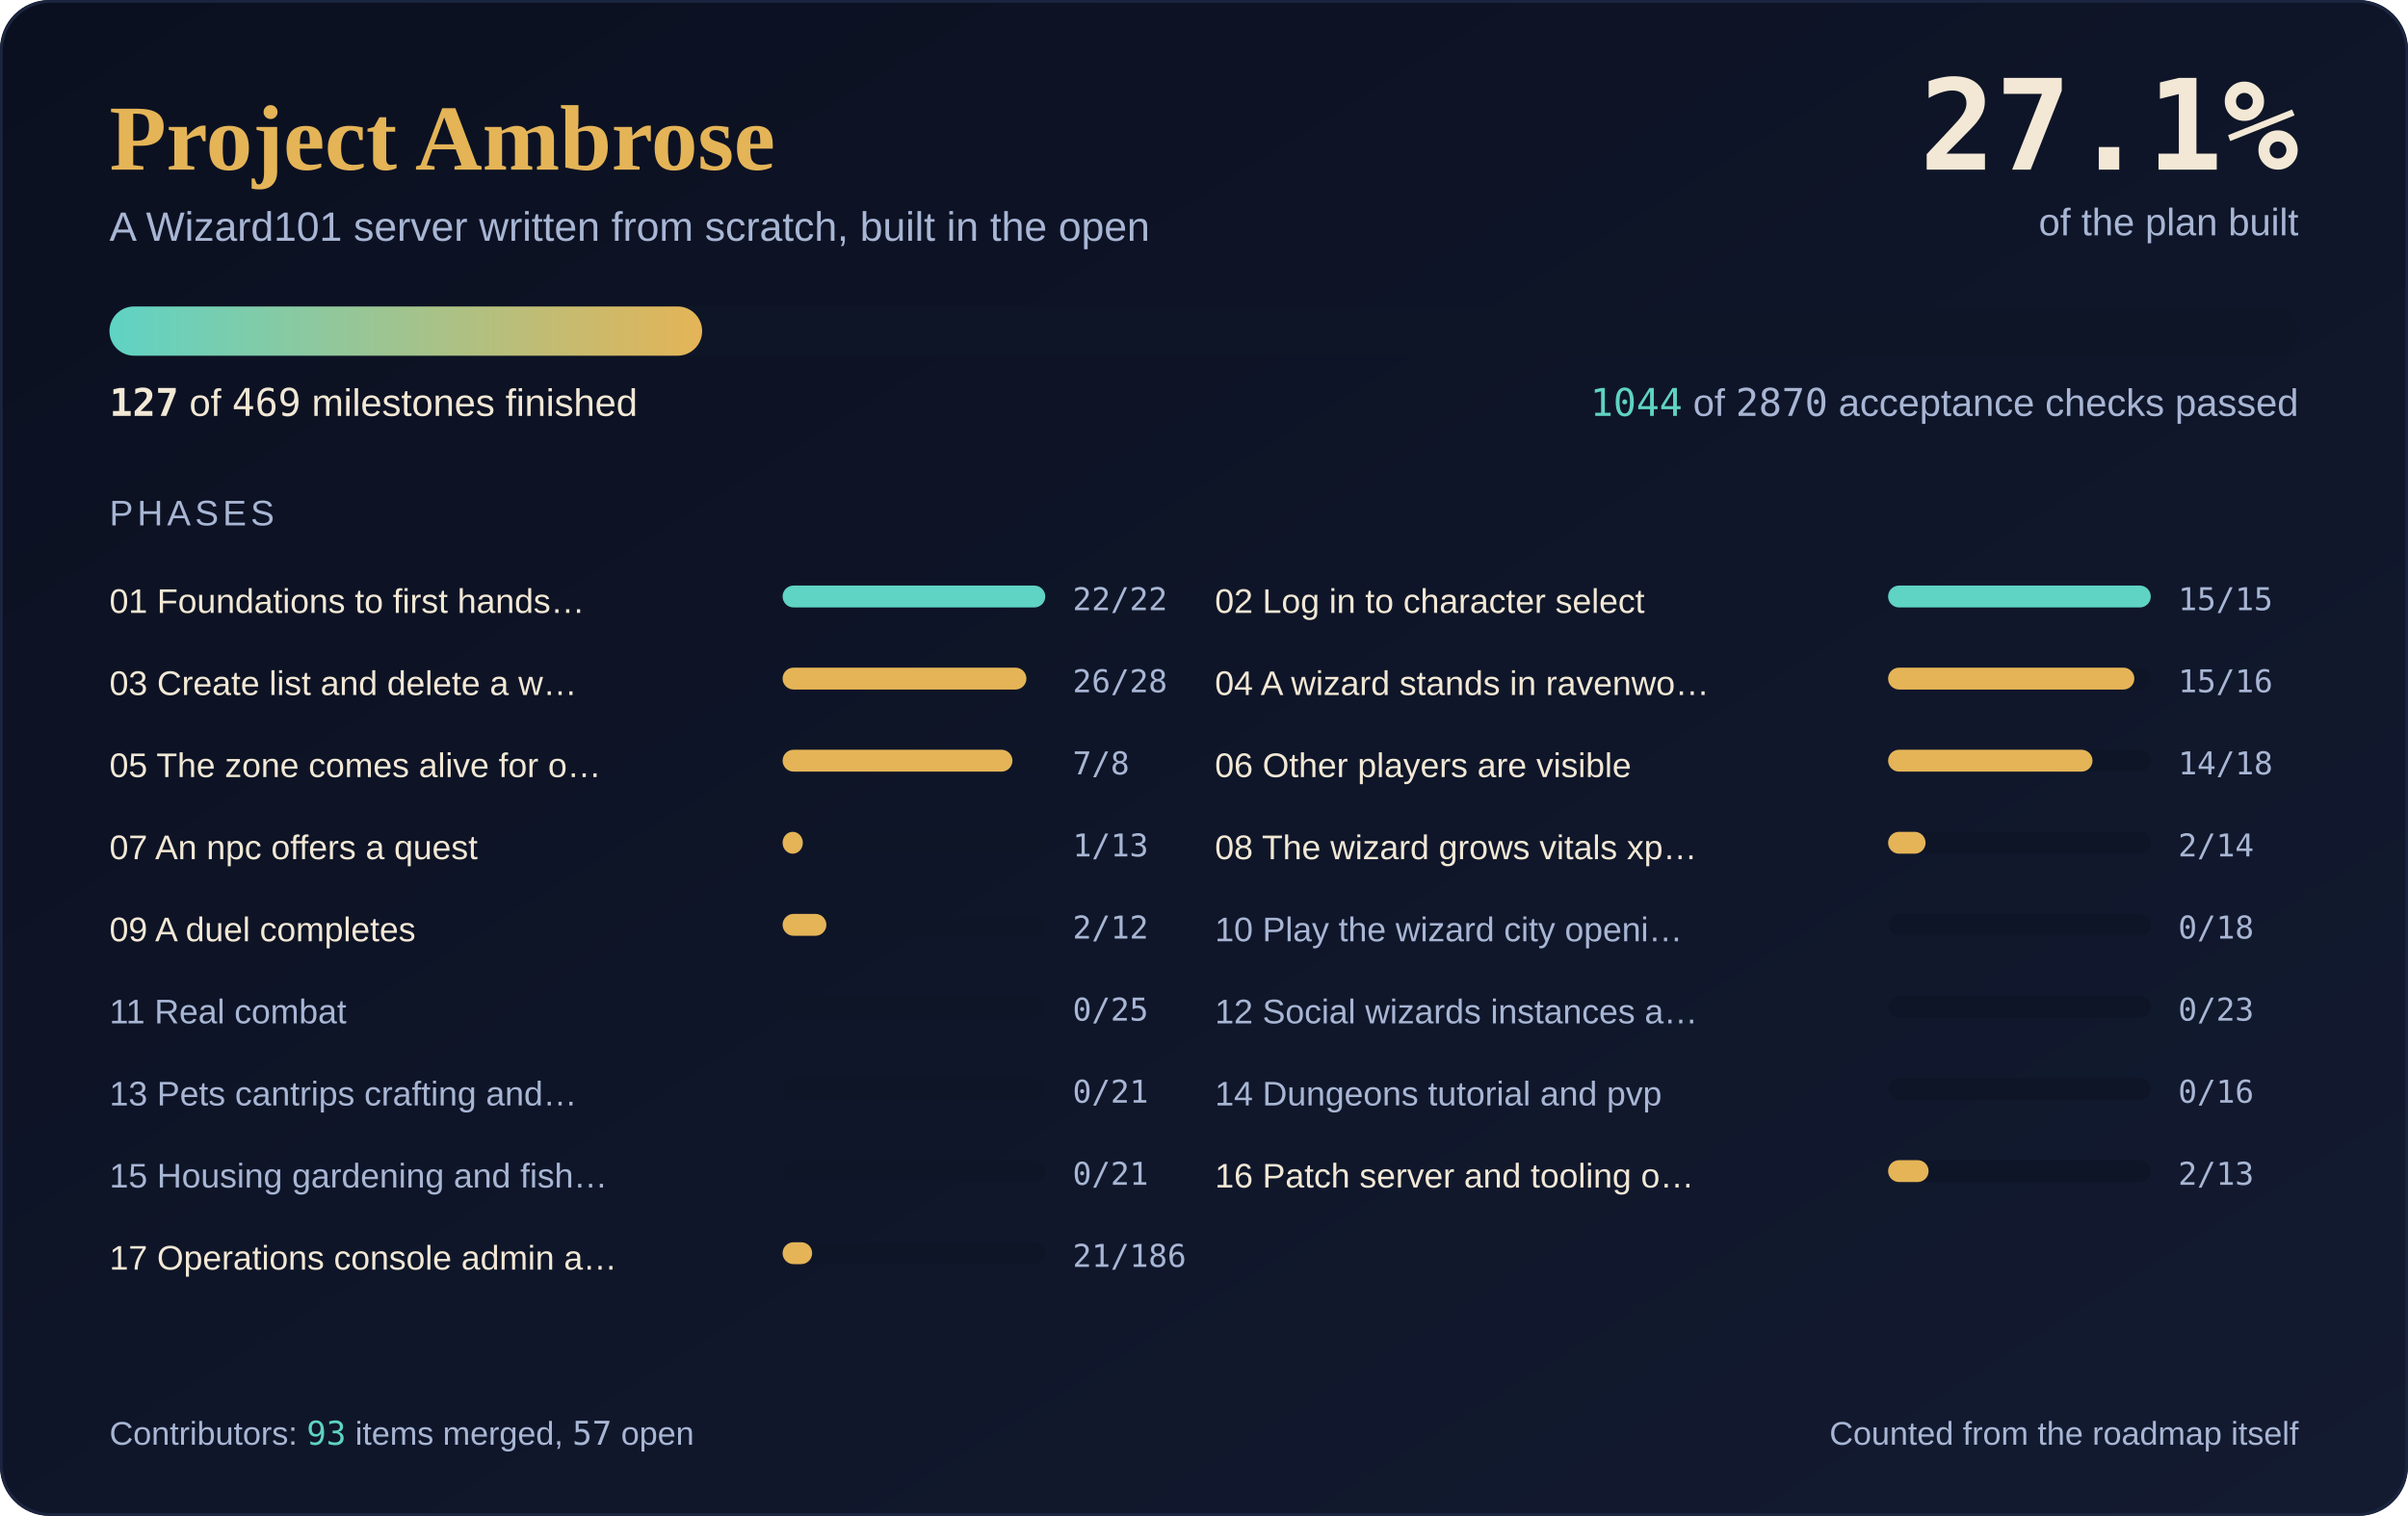
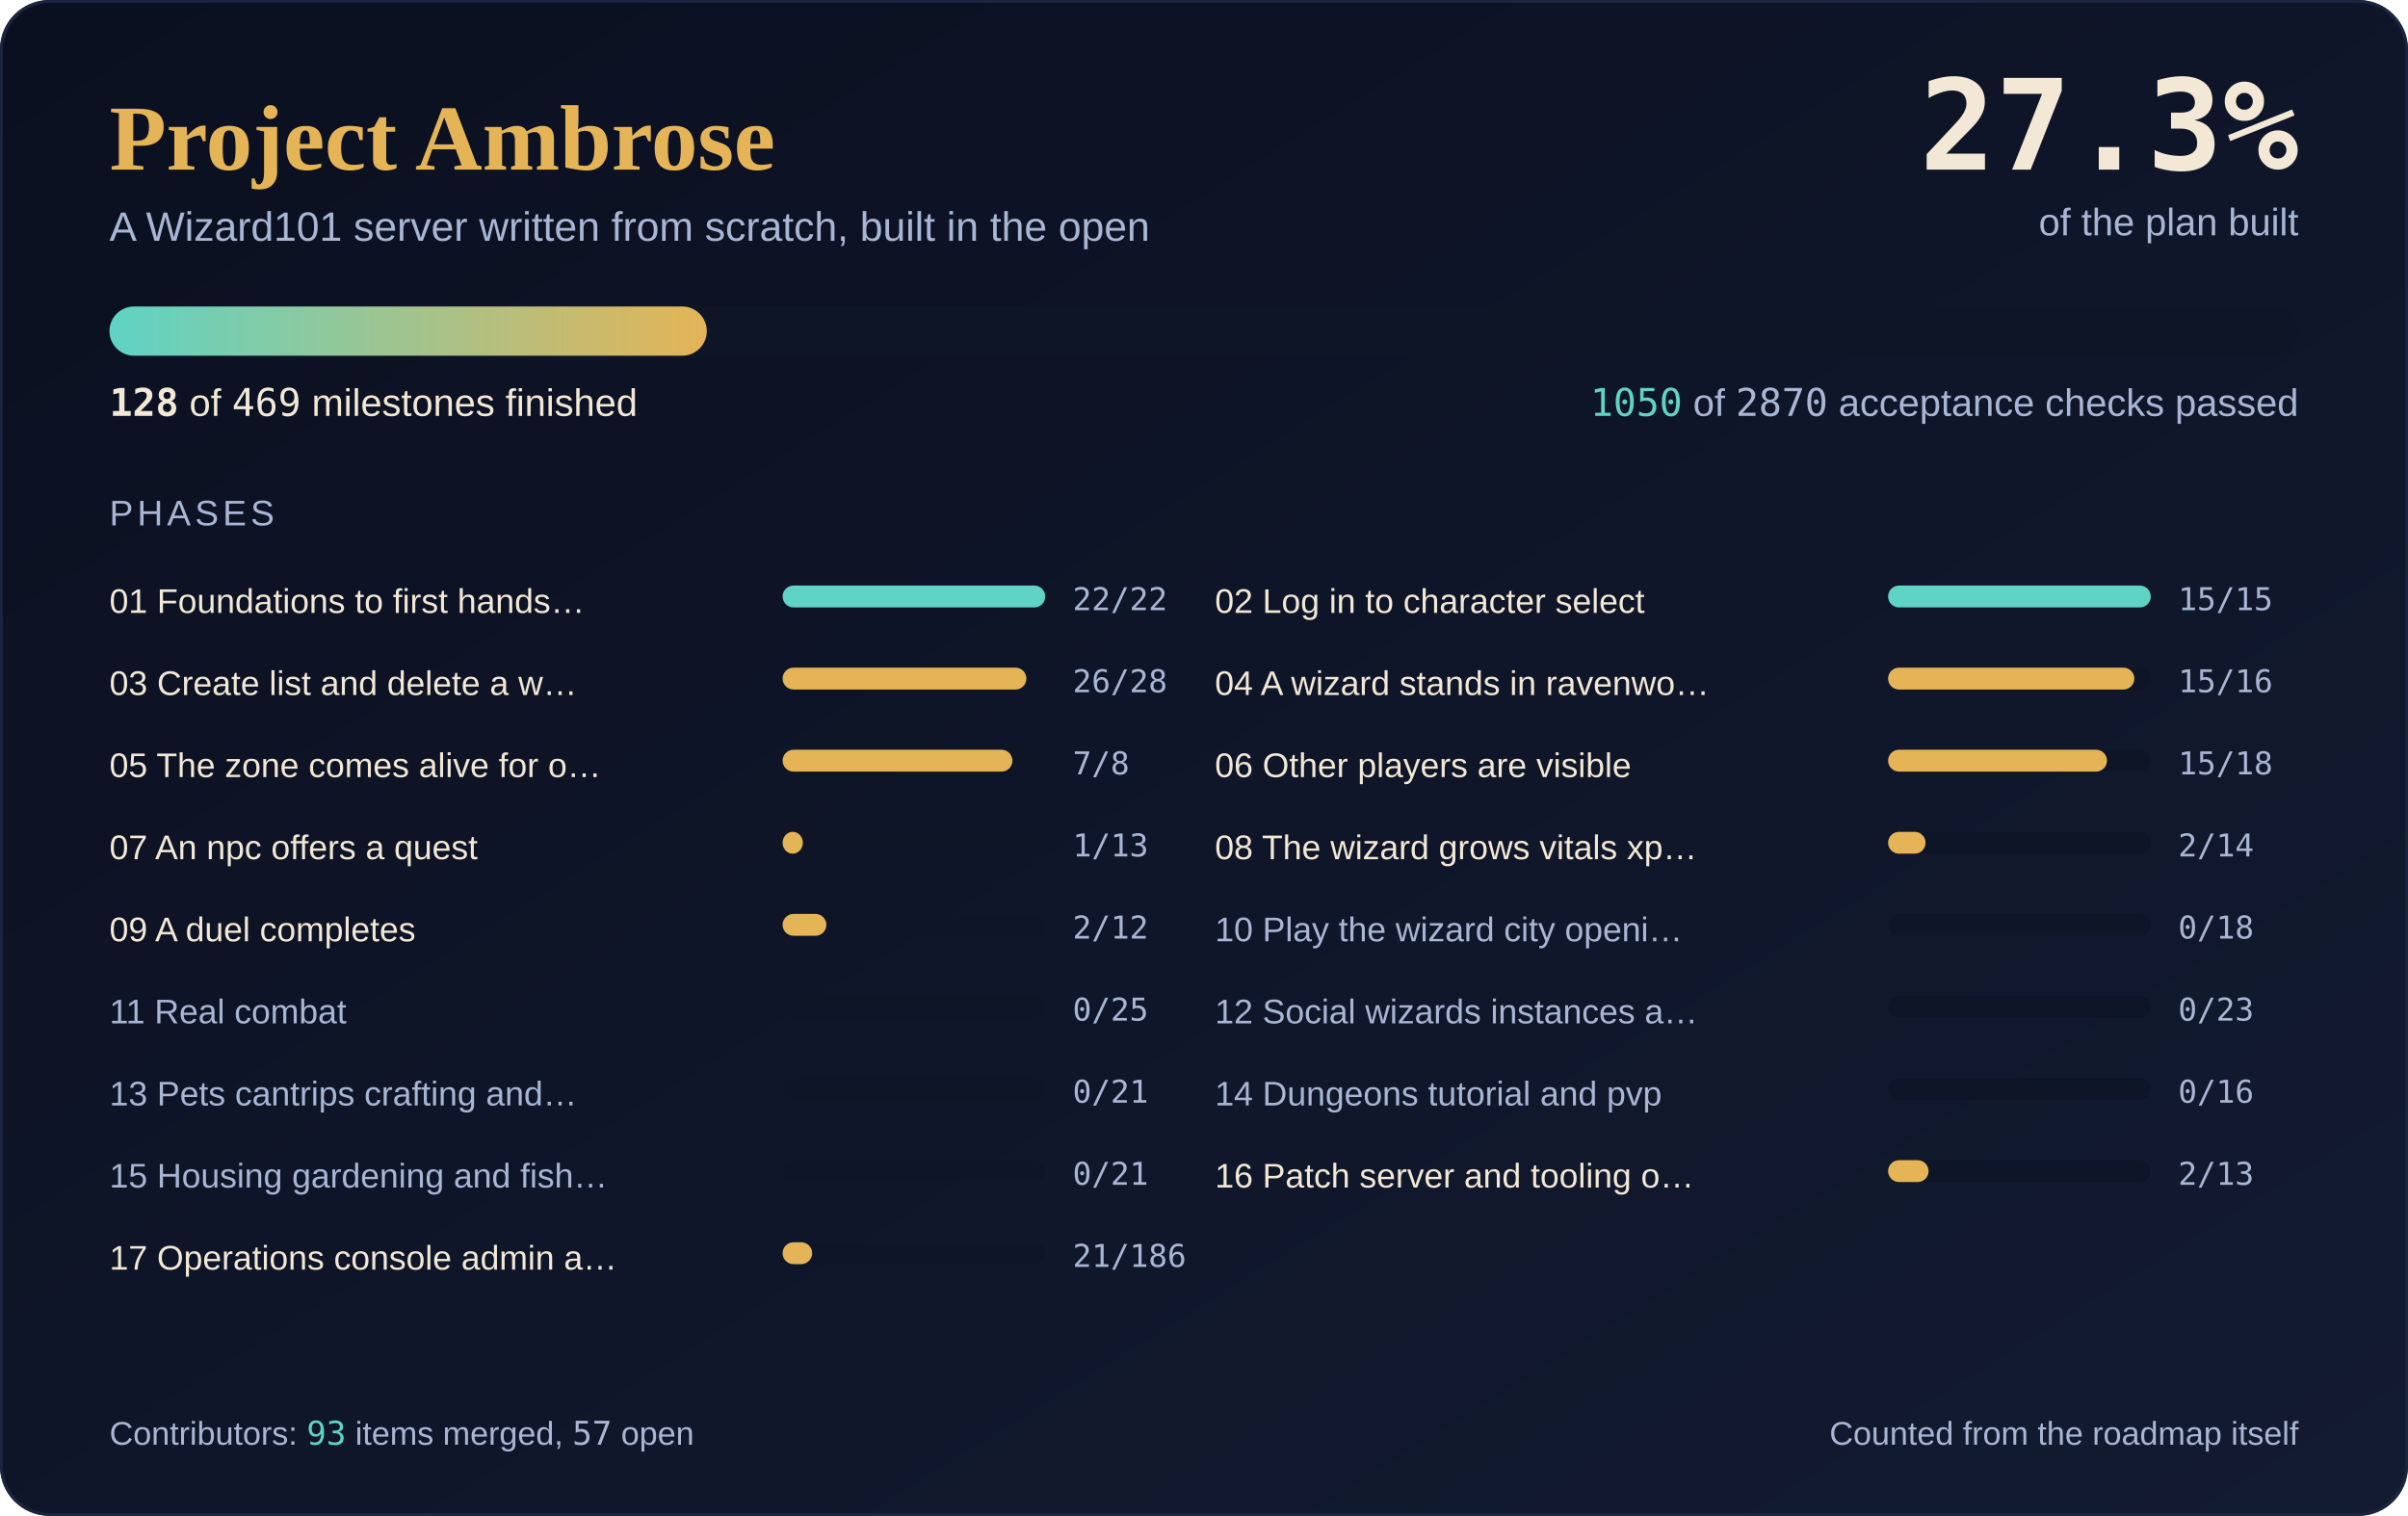
- <svg xmlns="http://www.w3.org/2000/svg" width="880" height="554" viewBox="0 0 880 554" role="img" aria-label="Project Ambrose progress: 127 of 469 milestones complete, 27.1 percent">
+ <svg xmlns="http://www.w3.org/2000/svg" width="880" height="554" viewBox="0 0 880 554" role="img" aria-label="Project Ambrose progress: 128 of 469 milestones complete, 27.3 percent">
  <defs>
    <linearGradient id="sky" x1="0" y1="0" x2="1" y2="1">
      <stop offset="0" stop-color="#0B1020" />
      <stop offset="1" stop-color="#131B31" />
    </linearGradient>
    <linearGradient id="fill" x1="0" y1="0" x2="1" y2="0">
      <stop offset="0" stop-color="#5FD3C4" />
      <stop offset="1" stop-color="#E4B457" />
    </linearGradient>
  </defs>
  <rect width="880" height="554" rx="18" fill="url(#sky)" />
  <rect x="0.5" y="0.5" width="879" height="553" rx="18" fill="none" stroke="#1B2540" />
  <text x="40" y="62" font-family="'Cormorant Garamond', Georgia, 'Times New Roman', serif" font-size="34" font-weight="600" fill="#E4B457">Project Ambrose</text>
  <text x="40" y="88" font-family="Karla, 'Segoe UI', 'Helvetica Neue', Arial, sans-serif" font-size="15" fill="#A8B6D4">A Wizard101 server written from scratch, built in the open</text>
-   <text x="840" y="62" text-anchor="end" font-family="'JetBrains Mono', Consolas, 'DejaVu Sans Mono', monospace" font-size="46" font-weight="700" fill="#F2E8D5">27.1%</text>
+   <text x="840" y="62" text-anchor="end" font-family="'JetBrains Mono', Consolas, 'DejaVu Sans Mono', monospace" font-size="46" font-weight="700" fill="#F2E8D5">27.3%</text>
  <text x="840" y="86" text-anchor="end" font-family="Karla, 'Segoe UI', 'Helvetica Neue', Arial, sans-serif" font-size="14" fill="#A8B6D4">of the plan built</text>
  <rect x="40" y="112" width="800" height="18" rx="9.0" fill="#0E1527" />
-   <rect x="40" y="112" width="216.6" height="18" rx="9.0" fill="url(#fill)" />
+   <rect x="40" y="112" width="218.3" height="18" rx="9.0" fill="url(#fill)" />
  <text x="40" y="152" font-family="Karla, 'Segoe UI', 'Helvetica Neue', Arial, sans-serif" font-size="14" fill="#F2E8D5">
-     <tspan font-family="'JetBrains Mono', Consolas, 'DejaVu Sans Mono', monospace" font-weight="700">127</tspan> of <tspan font-family="'JetBrains Mono', Consolas, 'DejaVu Sans Mono', monospace">469</tspan> milestones finished</text>
+     <tspan font-family="'JetBrains Mono', Consolas, 'DejaVu Sans Mono', monospace" font-weight="700">128</tspan> of <tspan font-family="'JetBrains Mono', Consolas, 'DejaVu Sans Mono', monospace">469</tspan> milestones finished</text>
  <text x="840" y="152" text-anchor="end" font-family="Karla, 'Segoe UI', 'Helvetica Neue', Arial, sans-serif" font-size="14" fill="#A8B6D4">
-     <tspan font-family="'JetBrains Mono', Consolas, 'DejaVu Sans Mono', monospace" fill="#5FD3C4">1044</tspan> of <tspan font-family="'JetBrains Mono', Consolas, 'DejaVu Sans Mono', monospace">2870</tspan> acceptance checks passed</text>
+     <tspan font-family="'JetBrains Mono', Consolas, 'DejaVu Sans Mono', monospace" fill="#5FD3C4">1050</tspan> of <tspan font-family="'JetBrains Mono', Consolas, 'DejaVu Sans Mono', monospace">2870</tspan> acceptance checks passed</text>
  <text x="40" y="192" font-family="Karla, 'Segoe UI', 'Helvetica Neue', Arial, sans-serif" font-size="13" fill="#A8B6D4" letter-spacing="1.5">PHASES</text>
  <text x="40" y="224" font-family="Karla, 'Segoe UI', 'Helvetica Neue', Arial, sans-serif" font-size="12.5" fill="#F2E8D5">01 Foundations to first hands…</text>
  <rect x="286" y="214" width="96" height="8" rx="4.0" fill="#0E1527" />
  <rect x="286" y="214" width="96.0" height="8" rx="4.0" fill="#5FD3C4" />
  <text x="392" y="223" font-family="'JetBrains Mono', Consolas, 'DejaVu Sans Mono', monospace" font-size="11.5" fill="#A8B6D4">22/22</text>
  <text x="444" y="224" font-family="Karla, 'Segoe UI', 'Helvetica Neue', Arial, sans-serif" font-size="12.5" fill="#F2E8D5">02 Log in to character select</text>
  <rect x="690" y="214" width="96" height="8" rx="4.0" fill="#0E1527" />
  <rect x="690" y="214" width="96.0" height="8" rx="4.0" fill="#5FD3C4" />
  <text x="796" y="223" font-family="'JetBrains Mono', Consolas, 'DejaVu Sans Mono', monospace" font-size="11.5" fill="#A8B6D4">15/15</text>
  <text x="40" y="254" font-family="Karla, 'Segoe UI', 'Helvetica Neue', Arial, sans-serif" font-size="12.5" fill="#F2E8D5">03 Create list and delete a w…</text>
  <rect x="286" y="244" width="96" height="8" rx="4.0" fill="#0E1527" />
  <rect x="286" y="244" width="89.1" height="8" rx="4.0" fill="#E4B457" />
  <text x="392" y="253" font-family="'JetBrains Mono', Consolas, 'DejaVu Sans Mono', monospace" font-size="11.5" fill="#A8B6D4">26/28</text>
  <text x="444" y="254" font-family="Karla, 'Segoe UI', 'Helvetica Neue', Arial, sans-serif" font-size="12.5" fill="#F2E8D5">04 A wizard stands in ravenwo…</text>
  <rect x="690" y="244" width="96" height="8" rx="4.0" fill="#0E1527" />
  <rect x="690" y="244" width="90.0" height="8" rx="4.0" fill="#E4B457" />
  <text x="796" y="253" font-family="'JetBrains Mono', Consolas, 'DejaVu Sans Mono', monospace" font-size="11.5" fill="#A8B6D4">15/16</text>
  <text x="40" y="284" font-family="Karla, 'Segoe UI', 'Helvetica Neue', Arial, sans-serif" font-size="12.5" fill="#F2E8D5">05 The zone comes alive for o…</text>
  <rect x="286" y="274" width="96" height="8" rx="4.0" fill="#0E1527" />
  <rect x="286" y="274" width="84.0" height="8" rx="4.0" fill="#E4B457" />
  <text x="392" y="283" font-family="'JetBrains Mono', Consolas, 'DejaVu Sans Mono', monospace" font-size="11.5" fill="#A8B6D4">7/8</text>
  <text x="444" y="284" font-family="Karla, 'Segoe UI', 'Helvetica Neue', Arial, sans-serif" font-size="12.5" fill="#F2E8D5">06 Other players are visible</text>
  <rect x="690" y="274" width="96" height="8" rx="4.0" fill="#0E1527" />
-   <rect x="690" y="274" width="74.7" height="8" rx="4.0" fill="#E4B457" />
-   <text x="796" y="283" font-family="'JetBrains Mono', Consolas, 'DejaVu Sans Mono', monospace" font-size="11.5" fill="#A8B6D4">14/18</text>
+   <rect x="690" y="274" width="80.0" height="8" rx="4.0" fill="#E4B457" />
+   <text x="796" y="283" font-family="'JetBrains Mono', Consolas, 'DejaVu Sans Mono', monospace" font-size="11.5" fill="#A8B6D4">15/18</text>
  <text x="40" y="314" font-family="Karla, 'Segoe UI', 'Helvetica Neue', Arial, sans-serif" font-size="12.5" fill="#F2E8D5">07 An npc offers a quest</text>
  <rect x="286" y="304" width="96" height="8" rx="4.0" fill="#0E1527" />
  <rect x="286" y="304" width="7.4" height="8" rx="4.0" fill="#E4B457" />
  <text x="392" y="313" font-family="'JetBrains Mono', Consolas, 'DejaVu Sans Mono', monospace" font-size="11.5" fill="#A8B6D4">1/13</text>
  <text x="444" y="314" font-family="Karla, 'Segoe UI', 'Helvetica Neue', Arial, sans-serif" font-size="12.5" fill="#F2E8D5">08 The wizard grows vitals xp…</text>
  <rect x="690" y="304" width="96" height="8" rx="4.0" fill="#0E1527" />
  <rect x="690" y="304" width="13.7" height="8" rx="4.0" fill="#E4B457" />
  <text x="796" y="313" font-family="'JetBrains Mono', Consolas, 'DejaVu Sans Mono', monospace" font-size="11.5" fill="#A8B6D4">2/14</text>
  <text x="40" y="344" font-family="Karla, 'Segoe UI', 'Helvetica Neue', Arial, sans-serif" font-size="12.5" fill="#F2E8D5">09 A duel completes</text>
  <rect x="286" y="334" width="96" height="8" rx="4.0" fill="#0E1527" />
  <rect x="286" y="334" width="16.0" height="8" rx="4.0" fill="#E4B457" />
  <text x="392" y="343" font-family="'JetBrains Mono', Consolas, 'DejaVu Sans Mono', monospace" font-size="11.5" fill="#A8B6D4">2/12</text>
  <text x="444" y="344" font-family="Karla, 'Segoe UI', 'Helvetica Neue', Arial, sans-serif" font-size="12.5" fill="#A8B6D4">10 Play the wizard city openi…</text>
  <rect x="690" y="334" width="96" height="8" rx="4.0" fill="#0E1527" />
  <text x="796" y="343" font-family="'JetBrains Mono', Consolas, 'DejaVu Sans Mono', monospace" font-size="11.5" fill="#A8B6D4">0/18</text>
  <text x="40" y="374" font-family="Karla, 'Segoe UI', 'Helvetica Neue', Arial, sans-serif" font-size="12.5" fill="#A8B6D4">11 Real combat</text>
  <rect x="286" y="364" width="96" height="8" rx="4.0" fill="#0E1527" />
  <text x="392" y="373" font-family="'JetBrains Mono', Consolas, 'DejaVu Sans Mono', monospace" font-size="11.5" fill="#A8B6D4">0/25</text>
  <text x="444" y="374" font-family="Karla, 'Segoe UI', 'Helvetica Neue', Arial, sans-serif" font-size="12.5" fill="#A8B6D4">12 Social wizards instances a…</text>
  <rect x="690" y="364" width="96" height="8" rx="4.0" fill="#0E1527" />
  <text x="796" y="373" font-family="'JetBrains Mono', Consolas, 'DejaVu Sans Mono', monospace" font-size="11.5" fill="#A8B6D4">0/23</text>
  <text x="40" y="404" font-family="Karla, 'Segoe UI', 'Helvetica Neue', Arial, sans-serif" font-size="12.5" fill="#A8B6D4">13 Pets cantrips crafting and…</text>
  <rect x="286" y="394" width="96" height="8" rx="4.0" fill="#0E1527" />
  <text x="392" y="403" font-family="'JetBrains Mono', Consolas, 'DejaVu Sans Mono', monospace" font-size="11.5" fill="#A8B6D4">0/21</text>
  <text x="444" y="404" font-family="Karla, 'Segoe UI', 'Helvetica Neue', Arial, sans-serif" font-size="12.5" fill="#A8B6D4">14 Dungeons tutorial and pvp</text>
  <rect x="690" y="394" width="96" height="8" rx="4.0" fill="#0E1527" />
  <text x="796" y="403" font-family="'JetBrains Mono', Consolas, 'DejaVu Sans Mono', monospace" font-size="11.5" fill="#A8B6D4">0/16</text>
  <text x="40" y="434" font-family="Karla, 'Segoe UI', 'Helvetica Neue', Arial, sans-serif" font-size="12.5" fill="#A8B6D4">15 Housing gardening and fish…</text>
  <rect x="286" y="424" width="96" height="8" rx="4.0" fill="#0E1527" />
  <text x="392" y="433" font-family="'JetBrains Mono', Consolas, 'DejaVu Sans Mono', monospace" font-size="11.5" fill="#A8B6D4">0/21</text>
  <text x="444" y="434" font-family="Karla, 'Segoe UI', 'Helvetica Neue', Arial, sans-serif" font-size="12.5" fill="#F2E8D5">16 Patch server and tooling o…</text>
  <rect x="690" y="424" width="96" height="8" rx="4.0" fill="#0E1527" />
  <rect x="690" y="424" width="14.8" height="8" rx="4.0" fill="#E4B457" />
  <text x="796" y="433" font-family="'JetBrains Mono', Consolas, 'DejaVu Sans Mono', monospace" font-size="11.5" fill="#A8B6D4">2/13</text>
  <text x="40" y="464" font-family="Karla, 'Segoe UI', 'Helvetica Neue', Arial, sans-serif" font-size="12.5" fill="#F2E8D5">17 Operations console admin a…</text>
  <rect x="286" y="454" width="96" height="8" rx="4.0" fill="#0E1527" />
  <rect x="286" y="454" width="10.8" height="8" rx="4.0" fill="#E4B457" />
  <text x="392" y="463" font-family="'JetBrains Mono', Consolas, 'DejaVu Sans Mono', monospace" font-size="11.5" fill="#A8B6D4">21/186</text>
  <text x="40" y="528" font-family="Karla, 'Segoe UI', 'Helvetica Neue', Arial, sans-serif" font-size="12" fill="#A8B6D4">Contributors: <tspan font-family="'JetBrains Mono', Consolas, 'DejaVu Sans Mono', monospace" fill="#5FD3C4">93</tspan> items merged, <tspan font-family="'JetBrains Mono', Consolas, 'DejaVu Sans Mono', monospace">57</tspan> open</text>
  <text x="840" y="528" text-anchor="end" font-family="Karla, 'Segoe UI', 'Helvetica Neue', Arial, sans-serif" font-size="12" fill="#A8B6D4">Counted from the roadmap itself</text>
</svg>
